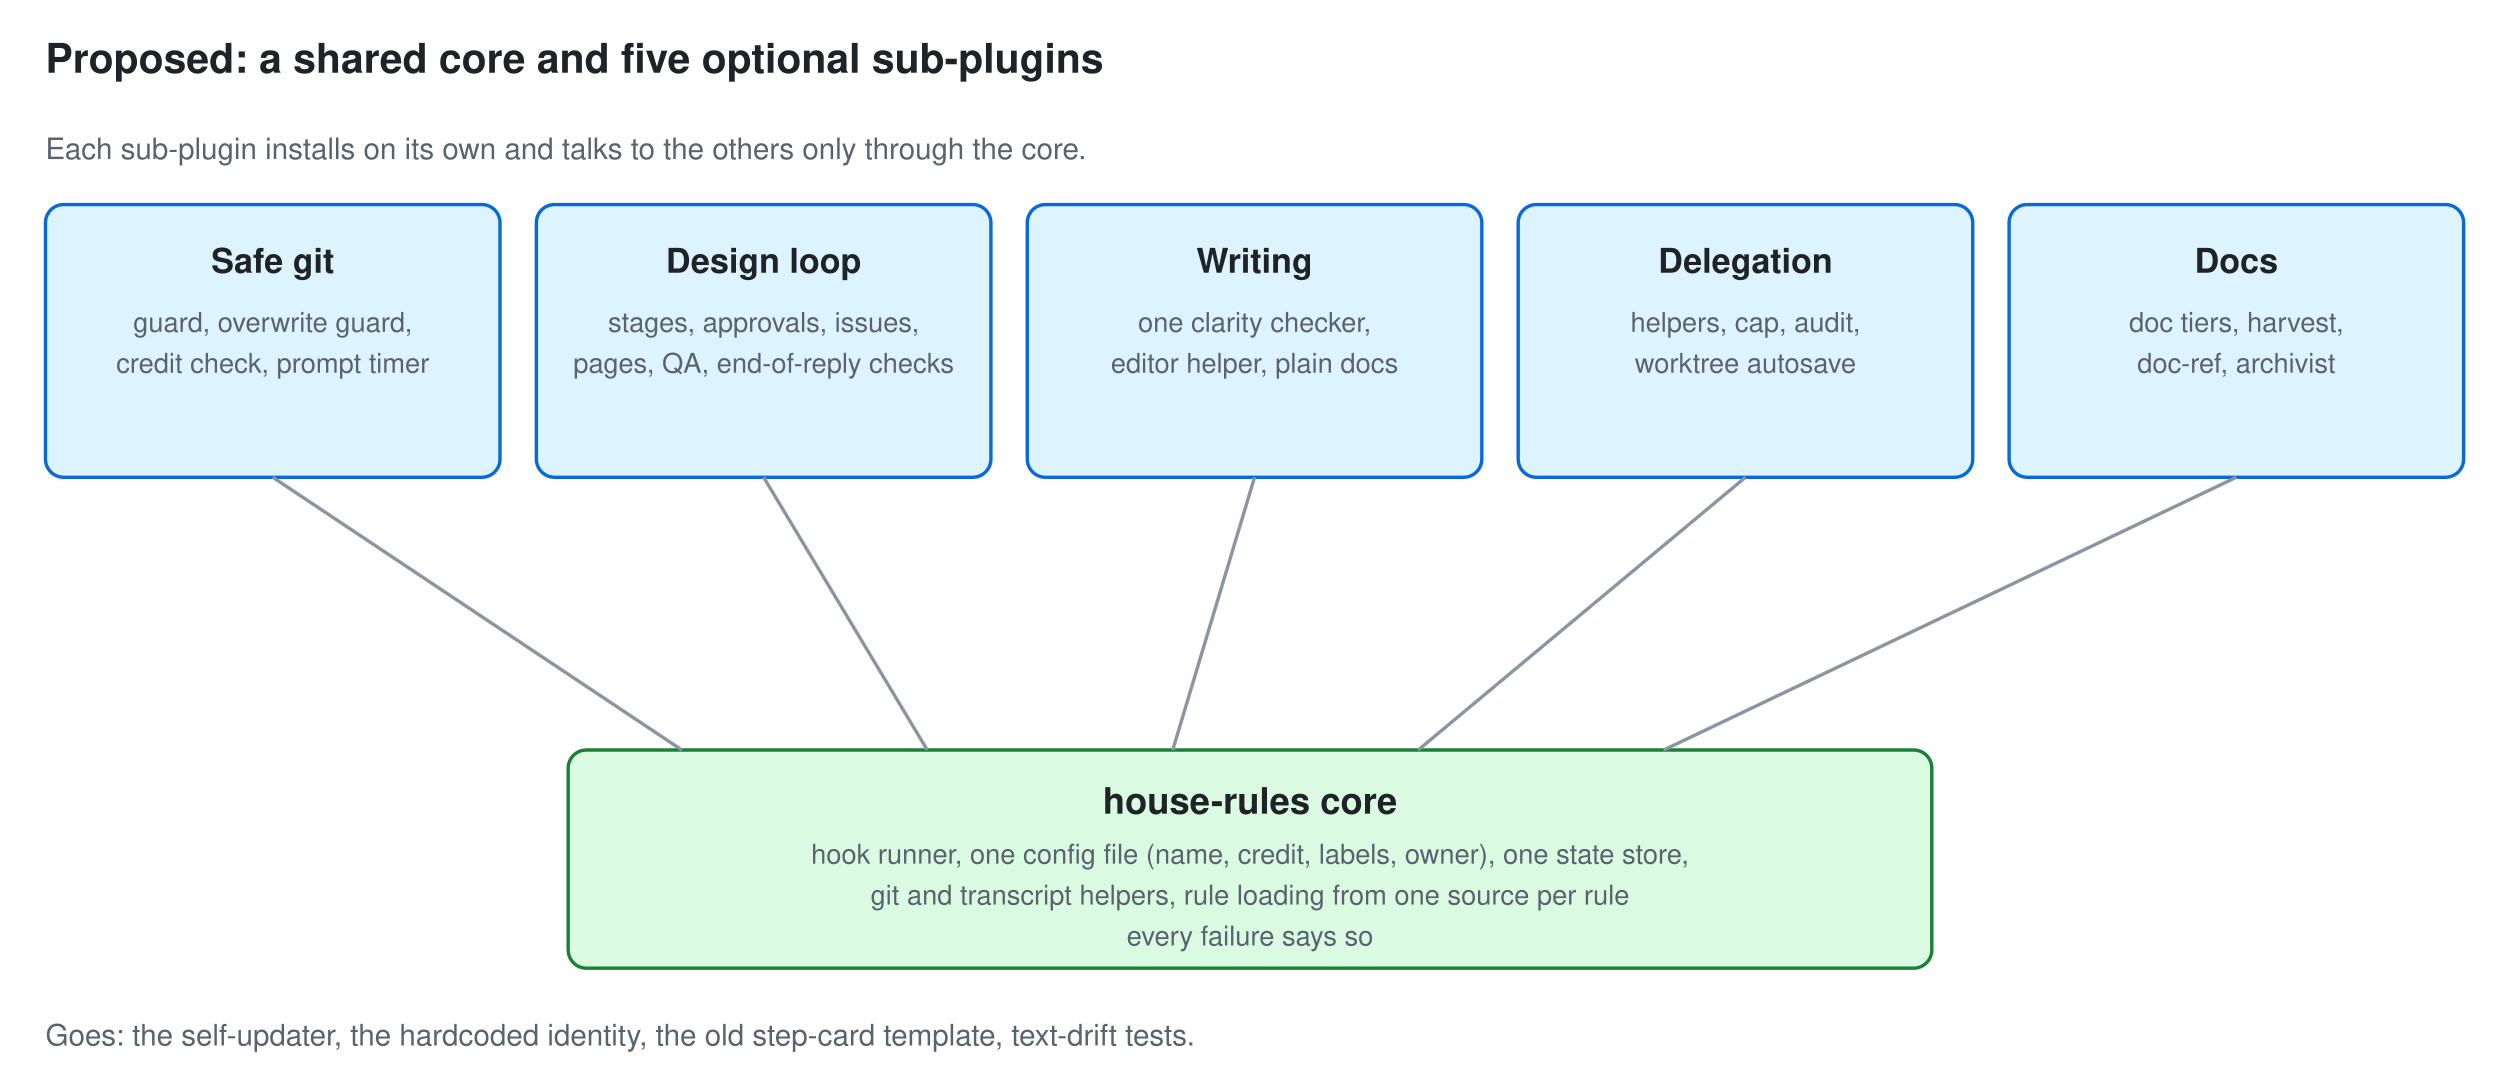
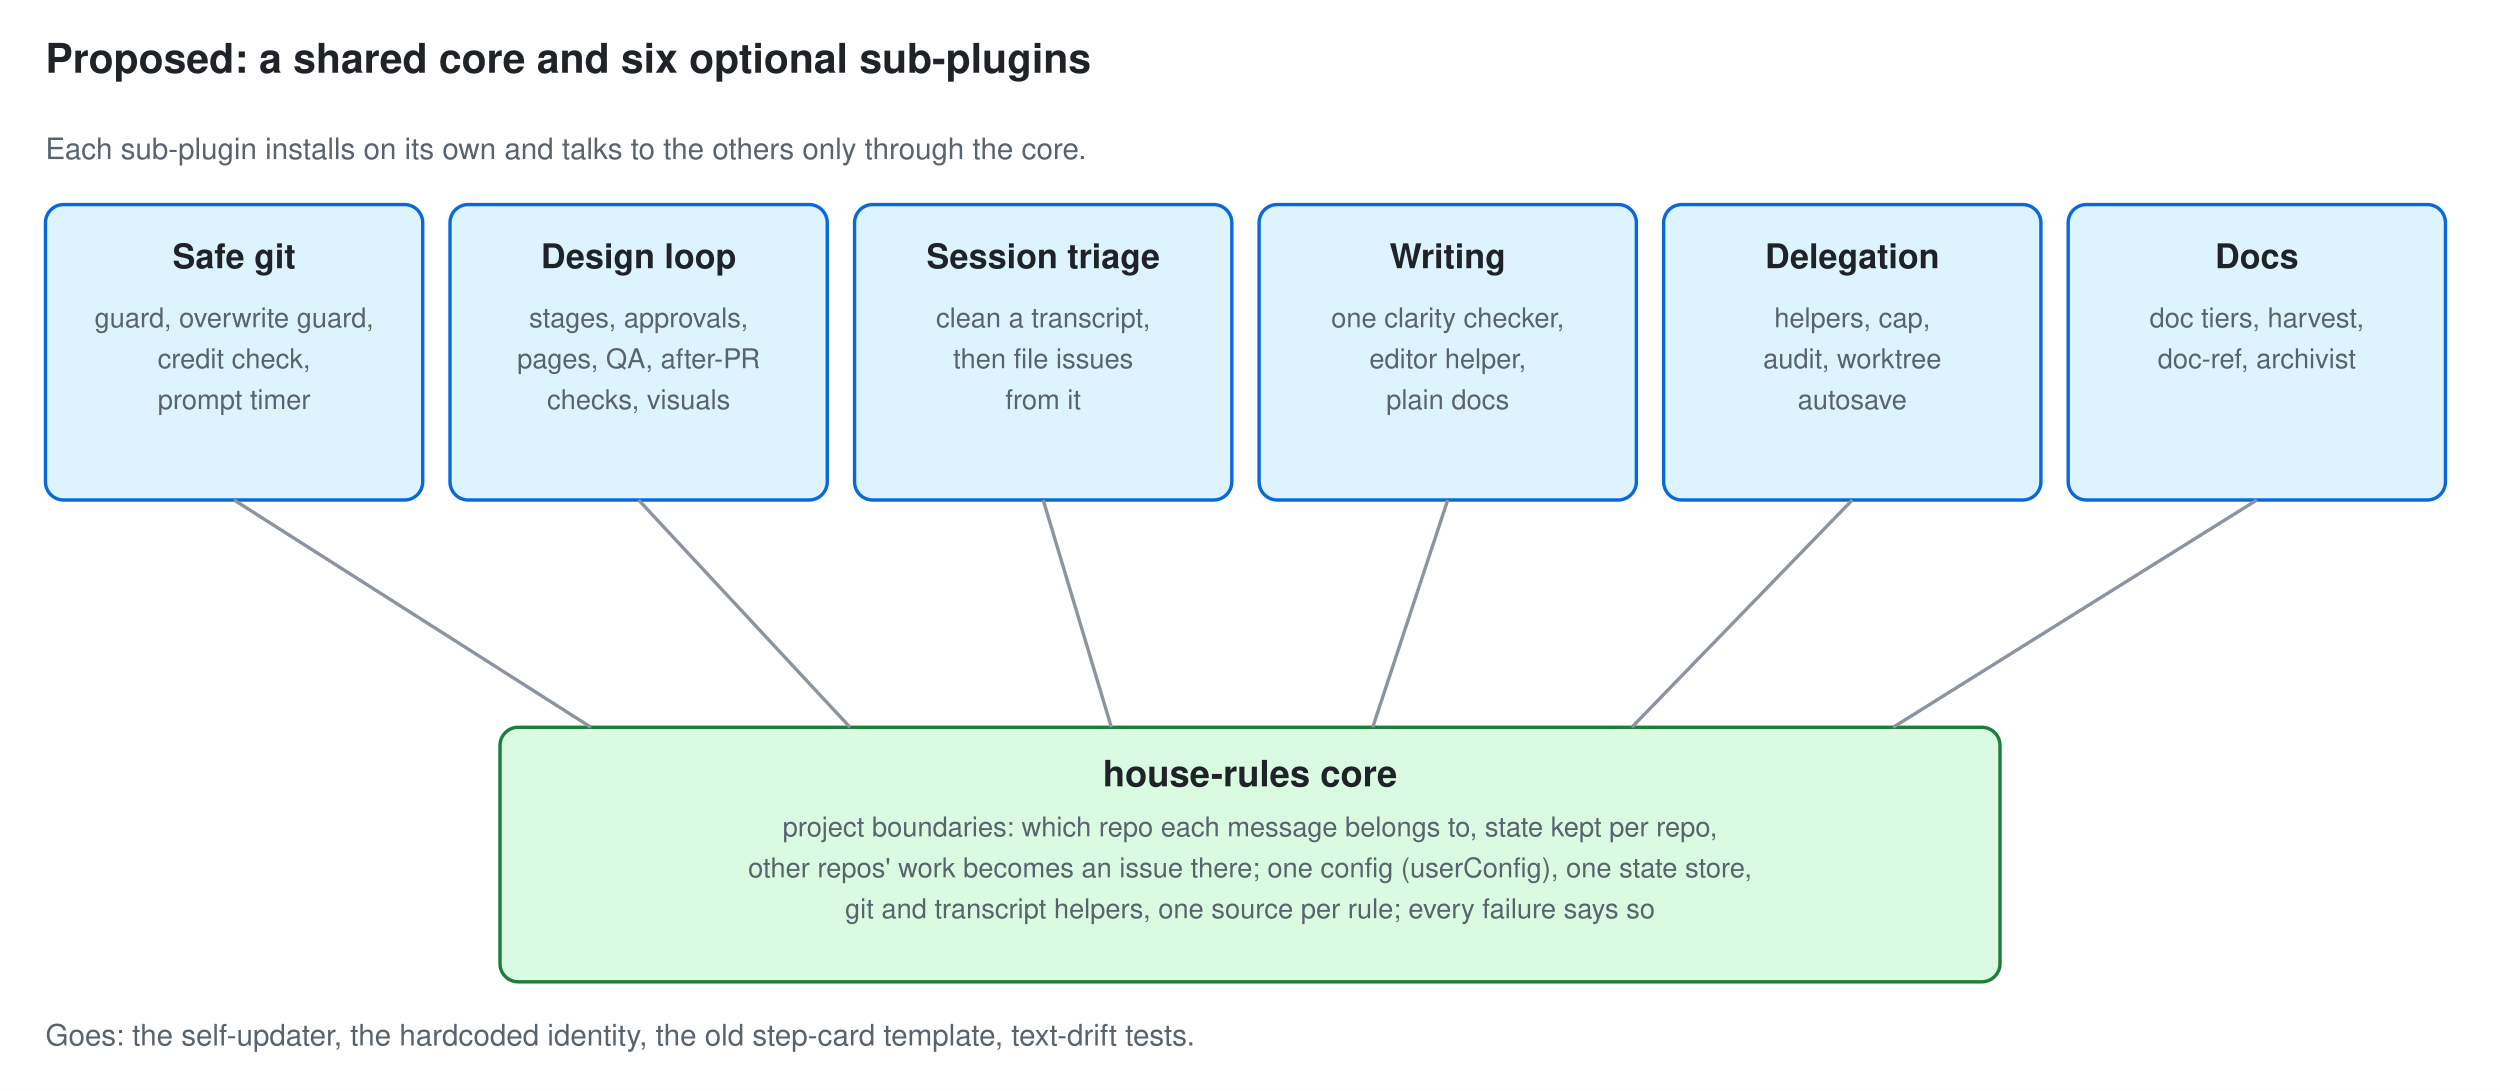
<svg xmlns="http://www.w3.org/2000/svg" viewBox="0 0 1100 480" role="img" aria-label="Proposed plugin structure">
  <style>
  .bg{fill:#ffffff} .ink{fill:#1f2328} .mute{fill:#59636e} .line{stroke:#8c959f}
  .box{fill:#f6f8fa;stroke:#8c959f} .hot{fill:#ffebe9;stroke:#cf222e} .warm{fill:#fff8c5;stroke:#9a6700}
  .cool{fill:#ddf4ff;stroke:#0969da} .ok{fill:#dafbe1;stroke:#1a7f37} .bar{fill:#cf222e} .bar2{fill:#9a6700}
  text{font-family:-apple-system,Segoe UI,Helvetica,Arial,sans-serif}
  @media (prefers-color-scheme: dark){
    .bg{fill:#0d1117} .ink{fill:#e6edf3} .mute{fill:#9198a1} .line{stroke:#6e7681}
    .box{fill:#161b22;stroke:#6e7681} .hot{fill:#3c1618;stroke:#f85149} .warm{fill:#2e2a12;stroke:#d29922}
    .cool{fill:#0c2d4a;stroke:#4493f8} .ok{fill:#0f2e1a;stroke:#3fb950} .bar{fill:#f85149} .bar2{fill:#d29922}
  }
</style>
  <rect class="bg" width="1100" height="480" />
-   <text x="20" y="32" class="ink" font-size="18" text-anchor="start" font-weight="bold">Proposed: a shared core and five optional sub-plugins</text>
-   <rect x="250" y="330" width="600" height="96" rx="8" class="ok" stroke-width="1.5" />
-   <text x="550" y="358" class="ink" font-size="16" text-anchor="middle" font-weight="bold">house-rules core</text>
-   <text x="550" y="380" class="mute" font-size="12" text-anchor="middle" font-weight="normal">hook runner, one config file (name, credit, labels, owner), one state store,</text>
-   <text x="550" y="398" class="mute" font-size="12" text-anchor="middle" font-weight="normal">git and transcript helpers, rule loading from one source per rule</text>
-   <text x="550" y="416" class="mute" font-size="12" text-anchor="middle" font-weight="normal">every failure says so</text>
-   <rect x="20" y="90" width="200" height="120" rx="8" class="cool" stroke-width="1.5" />
-   <text x="120" y="120" class="ink" font-size="15" text-anchor="middle" font-weight="bold">Safe git</text>
-   <text x="120" y="146" class="mute" font-size="12" text-anchor="middle" font-weight="normal">guard, overwrite guard,</text>
-   <text x="120" y="164" class="mute" font-size="12" text-anchor="middle" font-weight="normal">credit check, prompt timer</text>
-   <line x1="120" y1="210" x2="300" y2="330" class="line" stroke-width="1.5" />
-   <rect x="236" y="90" width="200" height="120" rx="8" class="cool" stroke-width="1.5" />
-   <text x="336" y="120" class="ink" font-size="15" text-anchor="middle" font-weight="bold">Design loop</text>
-   <text x="336" y="146" class="mute" font-size="12" text-anchor="middle" font-weight="normal">stages, approvals, issues,</text>
-   <text x="336" y="164" class="mute" font-size="12" text-anchor="middle" font-weight="normal">pages, QA, end-of-reply checks</text>
-   <line x1="336" y1="210" x2="408" y2="330" class="line" stroke-width="1.5" />
-   <rect x="452" y="90" width="200" height="120" rx="8" class="cool" stroke-width="1.5" />
-   <text x="552" y="120" class="ink" font-size="15" text-anchor="middle" font-weight="bold">Writing</text>
-   <text x="552" y="146" class="mute" font-size="12" text-anchor="middle" font-weight="normal">one clarity checker,</text>
-   <text x="552" y="164" class="mute" font-size="12" text-anchor="middle" font-weight="normal">editor helper, plain docs</text>
-   <line x1="552" y1="210" x2="516" y2="330" class="line" stroke-width="1.5" />
-   <rect x="668" y="90" width="200" height="120" rx="8" class="cool" stroke-width="1.5" />
-   <text x="768" y="120" class="ink" font-size="15" text-anchor="middle" font-weight="bold">Delegation</text>
-   <text x="768" y="146" class="mute" font-size="12" text-anchor="middle" font-weight="normal">helpers, cap, audit,</text>
-   <text x="768" y="164" class="mute" font-size="12" text-anchor="middle" font-weight="normal">worktree autosave</text>
-   <line x1="768" y1="210" x2="624" y2="330" class="line" stroke-width="1.5" />
-   <rect x="884" y="90" width="200" height="120" rx="8" class="cool" stroke-width="1.5" />
-   <text x="984" y="120" class="ink" font-size="15" text-anchor="middle" font-weight="bold">Docs</text>
-   <text x="984" y="146" class="mute" font-size="12" text-anchor="middle" font-weight="normal">doc tiers, harvest,</text>
-   <text x="984" y="164" class="mute" font-size="12" text-anchor="middle" font-weight="normal">doc-ref, archivist</text>
-   <line x1="984" y1="210" x2="732" y2="330" class="line" stroke-width="1.5" />
+   <text x="20" y="32" class="ink" font-size="18" text-anchor="start" font-weight="bold">Proposed: a shared core and six optional sub-plugins</text>
+   <rect x="220" y="320" width="660" height="112" rx="8" class="ok" stroke-width="1.5" />
+   <text x="550" y="346" class="ink" font-size="16" text-anchor="middle" font-weight="bold">house-rules core</text>
+   <text x="550" y="368" class="mute" font-size="12" text-anchor="middle" font-weight="normal">project boundaries: which repo each message belongs to, state kept per repo,</text>
+   <text x="550" y="386" class="mute" font-size="12" text-anchor="middle" font-weight="normal">other repos' work becomes an issue there; one config (userConfig), one state store,</text>
+   <text x="550" y="404" class="mute" font-size="12" text-anchor="middle" font-weight="normal">git and transcript helpers, one source per rule; every failure says so</text>
+   <rect x="20" y="90" width="166" height="130" rx="8" class="cool" stroke-width="1.5" />
+   <text x="103" y="118" class="ink" font-size="15" text-anchor="middle" font-weight="bold">Safe git</text>
+   <text x="103" y="144" class="mute" font-size="12" text-anchor="middle" font-weight="normal">guard, overwrite guard,</text>
+   <text x="103" y="162" class="mute" font-size="12" text-anchor="middle" font-weight="normal">credit check,</text>
+   <text x="103" y="180" class="mute" font-size="12" text-anchor="middle" font-weight="normal">prompt timer</text>
+   <line x1="103" y1="220" x2="260" y2="320" class="line" stroke-width="1.5" />
+   <rect x="198" y="90" width="166" height="130" rx="8" class="cool" stroke-width="1.5" />
+   <text x="281" y="118" class="ink" font-size="15" text-anchor="middle" font-weight="bold">Design loop</text>
+   <text x="281" y="144" class="mute" font-size="12" text-anchor="middle" font-weight="normal">stages, approvals,</text>
+   <text x="281" y="162" class="mute" font-size="12" text-anchor="middle" font-weight="normal">pages, QA, after-PR</text>
+   <text x="281" y="180" class="mute" font-size="12" text-anchor="middle" font-weight="normal">checks, visuals</text>
+   <line x1="281" y1="220" x2="374" y2="320" class="line" stroke-width="1.5" />
+   <rect x="376" y="90" width="166" height="130" rx="8" class="cool" stroke-width="1.5" />
+   <text x="459" y="118" class="ink" font-size="15" text-anchor="middle" font-weight="bold">Session triage</text>
+   <text x="459" y="144" class="mute" font-size="12" text-anchor="middle" font-weight="normal">clean a transcript,</text>
+   <text x="459" y="162" class="mute" font-size="12" text-anchor="middle" font-weight="normal">then file issues</text>
+   <text x="459" y="180" class="mute" font-size="12" text-anchor="middle" font-weight="normal">from it</text>
+   <line x1="459" y1="220" x2="489" y2="320" class="line" stroke-width="1.5" />
+   <rect x="554" y="90" width="166" height="130" rx="8" class="cool" stroke-width="1.5" />
+   <text x="637" y="118" class="ink" font-size="15" text-anchor="middle" font-weight="bold">Writing</text>
+   <text x="637" y="144" class="mute" font-size="12" text-anchor="middle" font-weight="normal">one clarity checker,</text>
+   <text x="637" y="162" class="mute" font-size="12" text-anchor="middle" font-weight="normal">editor helper,</text>
+   <text x="637" y="180" class="mute" font-size="12" text-anchor="middle" font-weight="normal">plain docs</text>
+   <line x1="637" y1="220" x2="604" y2="320" class="line" stroke-width="1.5" />
+   <rect x="732" y="90" width="166" height="130" rx="8" class="cool" stroke-width="1.5" />
+   <text x="815" y="118" class="ink" font-size="15" text-anchor="middle" font-weight="bold">Delegation</text>
+   <text x="815" y="144" class="mute" font-size="12" text-anchor="middle" font-weight="normal">helpers, cap,</text>
+   <text x="815" y="162" class="mute" font-size="12" text-anchor="middle" font-weight="normal">audit, worktree</text>
+   <text x="815" y="180" class="mute" font-size="12" text-anchor="middle" font-weight="normal">autosave</text>
+   <line x1="815" y1="220" x2="718" y2="320" class="line" stroke-width="1.5" />
+   <rect x="910" y="90" width="166" height="130" rx="8" class="cool" stroke-width="1.5" />
+   <text x="993" y="118" class="ink" font-size="15" text-anchor="middle" font-weight="bold">Docs</text>
+   <text x="993" y="144" class="mute" font-size="12" text-anchor="middle" font-weight="normal">doc tiers, harvest,</text>
+   <text x="993" y="162" class="mute" font-size="12" text-anchor="middle" font-weight="normal">doc-ref, archivist</text>
+   <line x1="993" y1="220" x2="833" y2="320" class="line" stroke-width="1.5" />
  <text x="20" y="70" class="mute" font-size="13" text-anchor="start" font-weight="normal">Each sub-plugin installs on its own and talks to the others only through the core.</text>
  <text x="20" y="460" class="mute" font-size="13" text-anchor="start" font-weight="normal">Goes: the self-updater, the hardcoded identity, the old step-card template, text-drift tests.</text>
</svg>
